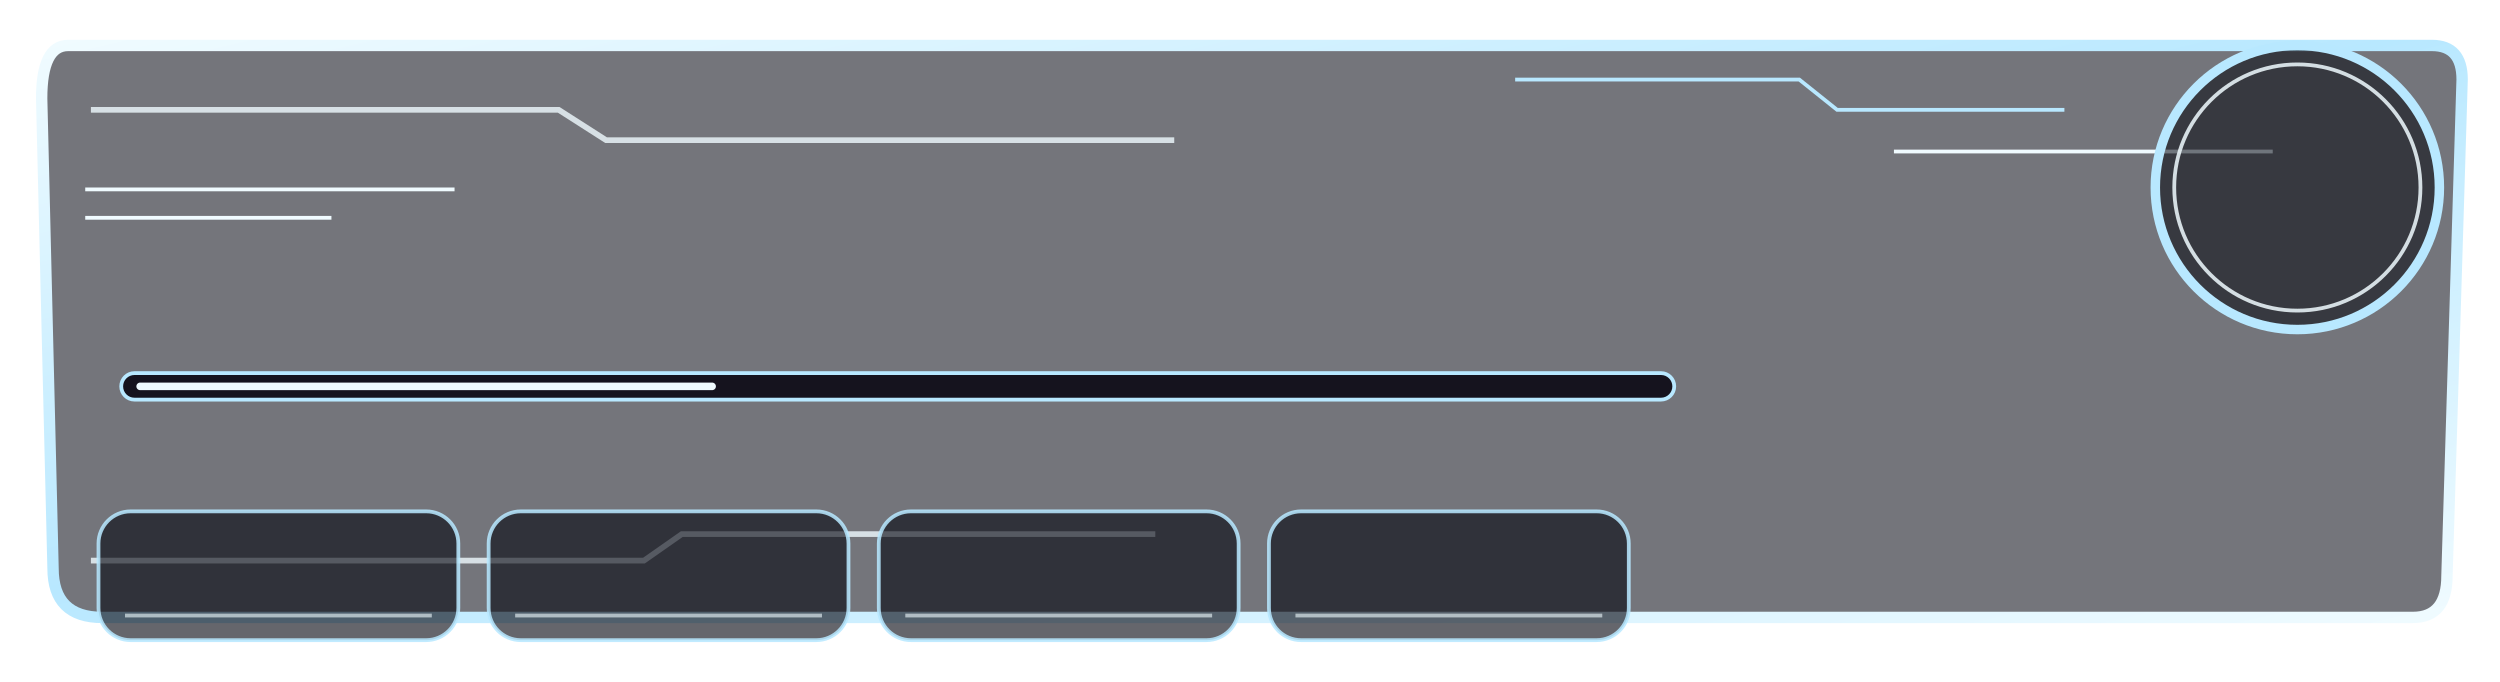
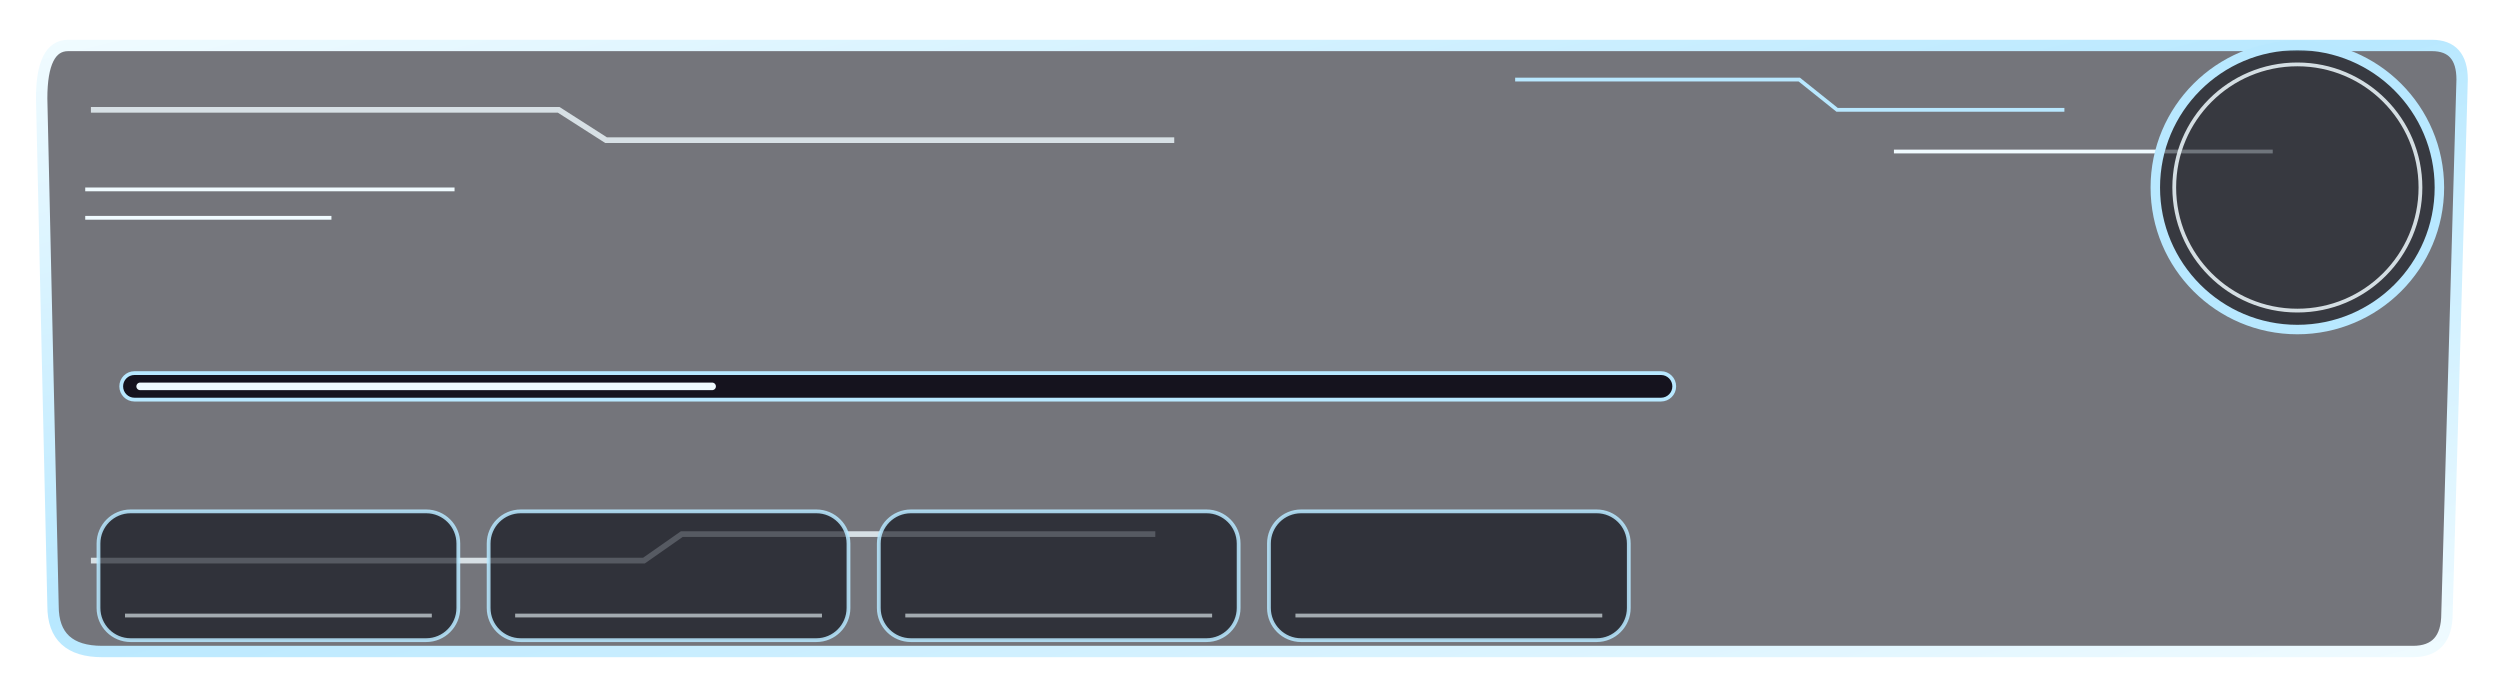
<svg xmlns="http://www.w3.org/2000/svg" width="1320" height="360" viewBox="0 0 1320 360">
  <defs>
    <linearGradient id="edge" x1="0" y1="0" x2="1" y2="1">
      <stop offset="0" stop-color="#F0FBFF" />
      <stop offset=".48" stop-color="#B8E8FF" />
      <stop offset="1" stop-color="#F0FBFF" />
    </linearGradient>
    <linearGradient id="bar" x1="0" y1="0" x2="1" y2="0">
      <stop stop-color="#B8E8FF" />
      <stop offset="1" stop-color="#F0FBFF" />
    </linearGradient>
  </defs>
-   <path d="M36 24 L1284 24 Q1300 24 1300 42 L1292 304 Q1292 326 1274 326 L54 326 Q28 326 28 300 L22 52 Q22 24 36 24 Z" fill="#080A14" fill-opacity=".56" stroke="url(#edge)" stroke-width="6" stroke-linejoin="round" />
+   <path d="M36 24 L1284 24 Q1300 24 1300 42 L1292 324 Q1292 344 1274 344 L54 344 Q28 344 28 320 L22 52 Q22 24 36 24 Z" fill="#080A14" fill-opacity=".56" stroke="url(#edge)" stroke-width="6" stroke-linejoin="round" />
  <path d="M48 58 L295 58 L320 74 L620 74 M48 296 L340 296 L360 282 L610 282" fill="none" stroke="#F0FBFF" stroke-width="3" opacity=".8" />
  <path d="M800 42 L950 42 L970 58 L1090 58" stroke="#B8E8FF" stroke-width="2" fill="none" />
  <path d="M45 100 L240 100 M45 115 L175 115 M1000 80 L1200 80" stroke="#F0FBFF" stroke-width="2" fill="none" />
  <g>
    <rect x="52" y="270" width="190" height="68" rx="17" fill="#080912" fill-opacity=".62" stroke="#B8E8FF" stroke-opacity=".86" stroke-width="2" />
    <path d="M66 325 H228" stroke="#F0FBFF" stroke-opacity=".6" stroke-width="2" />
    <rect x="258" y="270" width="190" height="68" rx="17" fill="#080912" fill-opacity=".62" stroke="#B8E8FF" stroke-opacity=".86" stroke-width="2" />
    <path d="M272 325 H434" stroke="#F0FBFF" stroke-opacity=".6" stroke-width="2" />
    <rect x="464" y="270" width="190" height="68" rx="17" fill="#080912" fill-opacity=".62" stroke="#B8E8FF" stroke-opacity=".86" stroke-width="2" />
    <path d="M478 325 H640" stroke="#F0FBFF" stroke-opacity=".6" stroke-width="2" />
    <rect x="670" y="270" width="190" height="68" rx="17" fill="#080912" fill-opacity=".62" stroke="#B8E8FF" stroke-opacity=".86" stroke-width="2" />
    <path d="M684 325 H846" stroke="#F0FBFF" stroke-opacity=".6" stroke-width="2" />
  </g>
  <circle cx="1213" cy="99" r="75" fill="#070812" fill-opacity=".55" stroke="#B8E8FF" stroke-width="5" />
  <circle cx="1213" cy="99" r="65" fill="none" stroke="#F0FBFF" stroke-width="2" opacity=".85" />
  <rect x="64" y="197" width="820" height="14" rx="7" fill="#15131E" stroke="#B8E8FF" stroke-width="2" />
  <path d="M74 204 H376" stroke="#F0FBFF" stroke-width="4" stroke-linecap="round" />
</svg>
